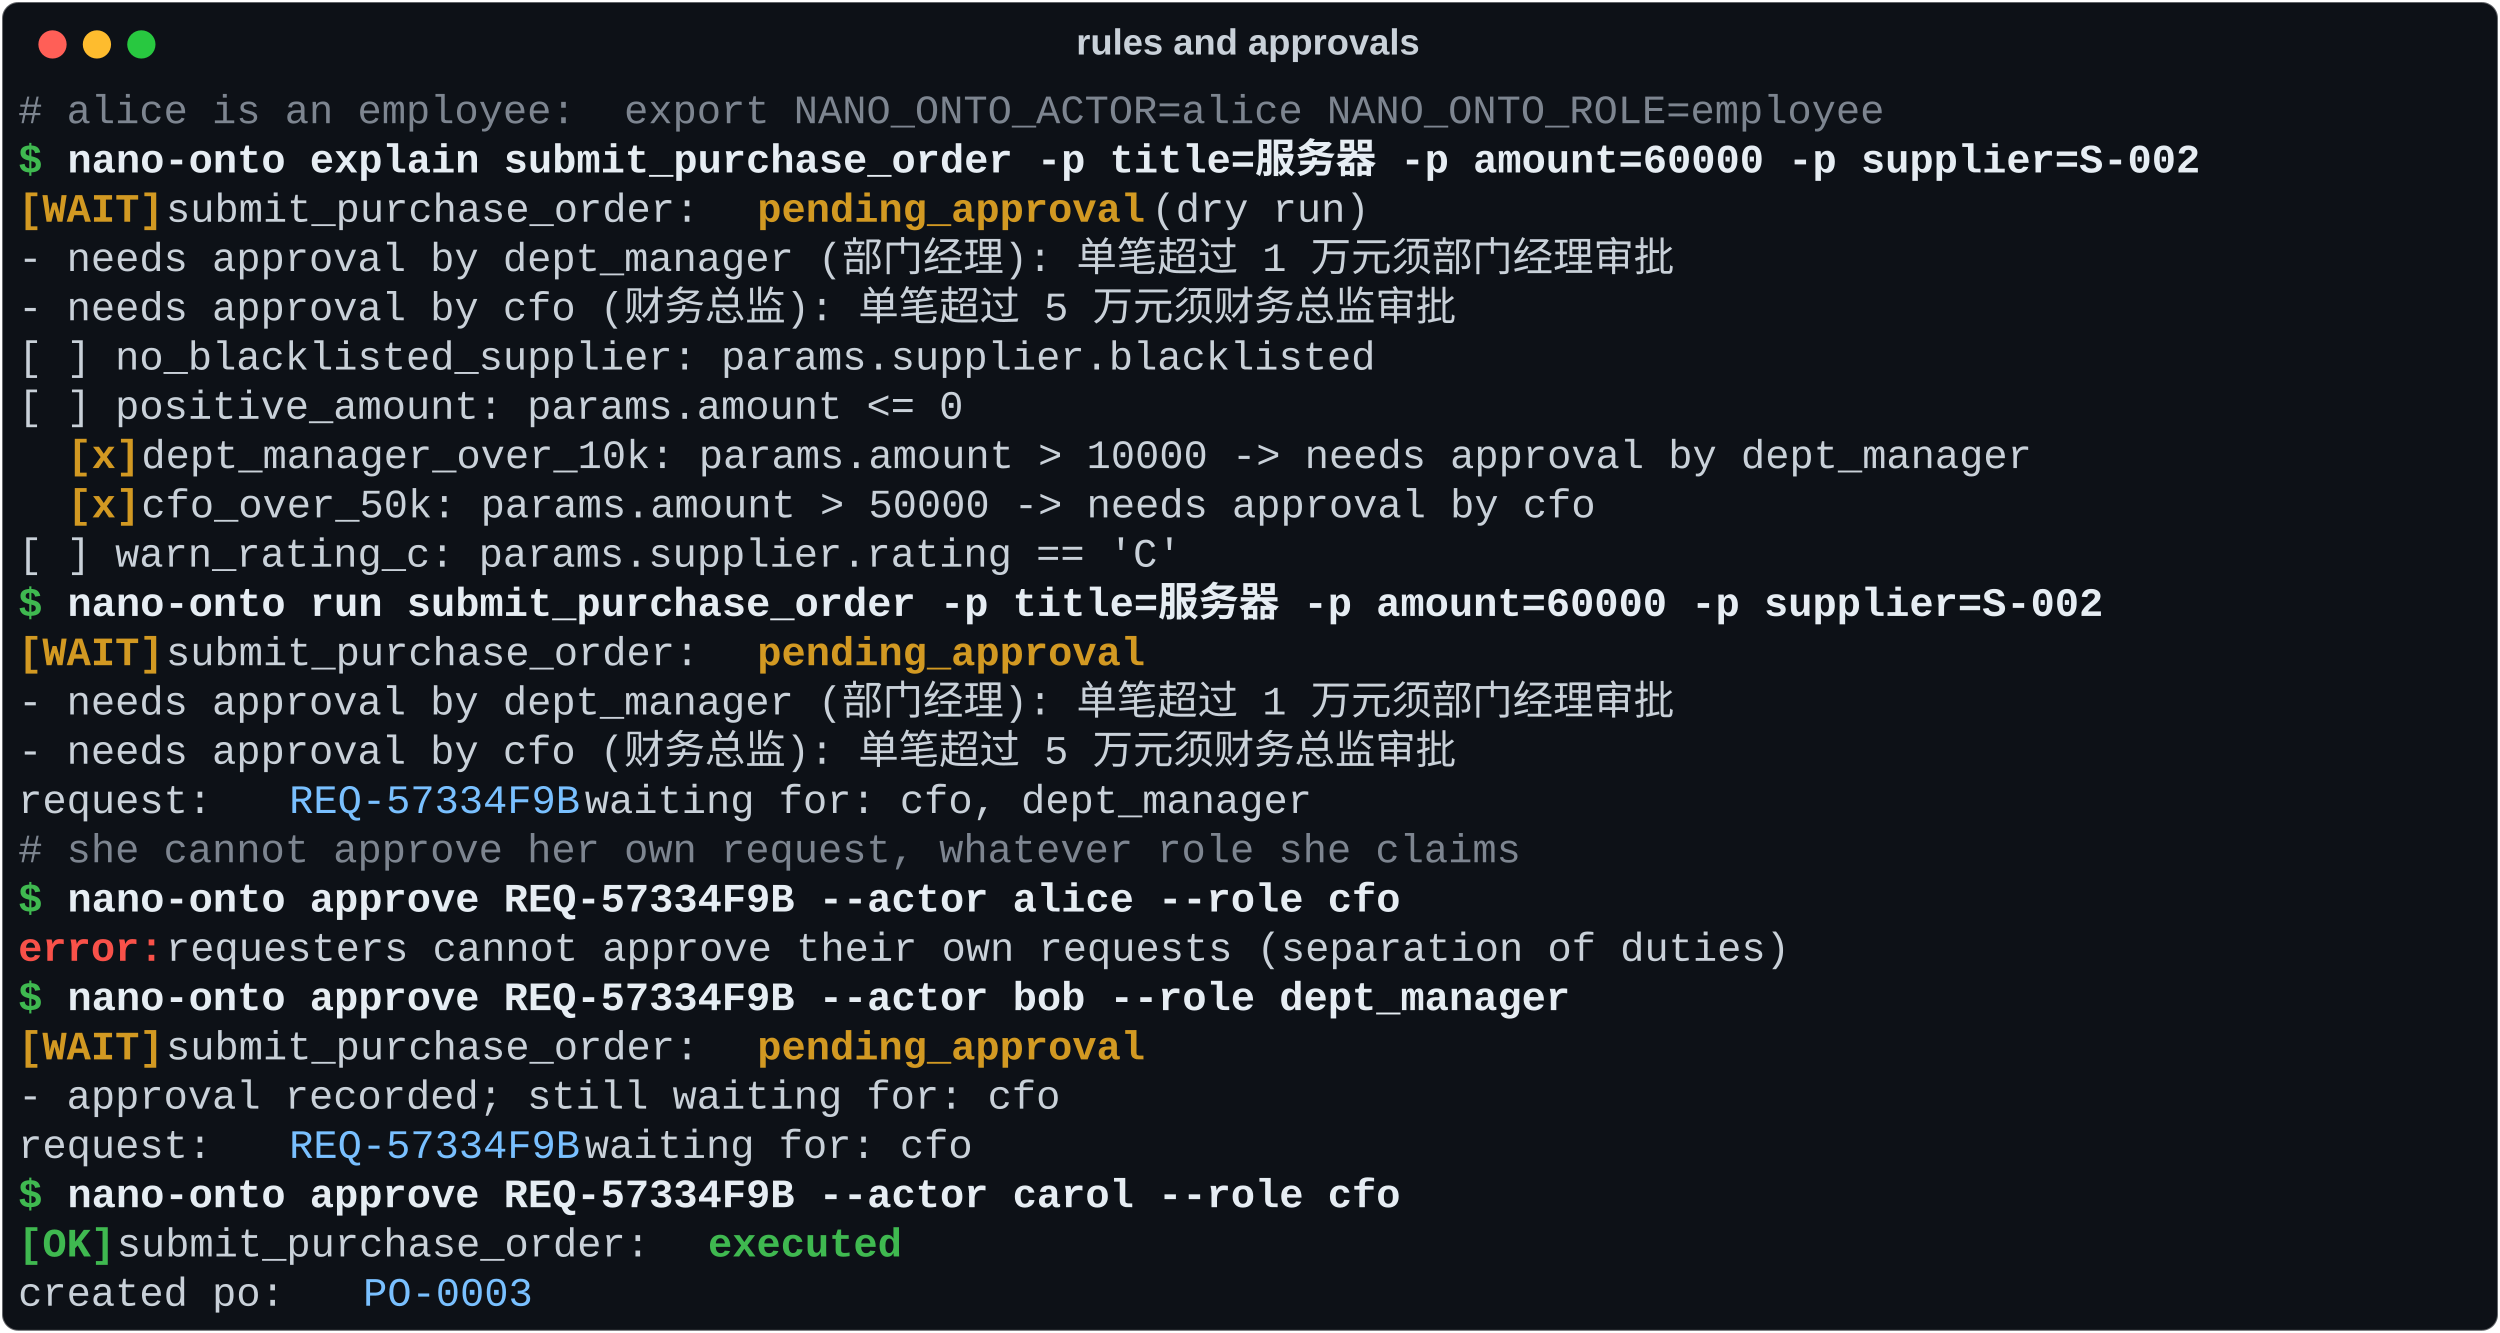
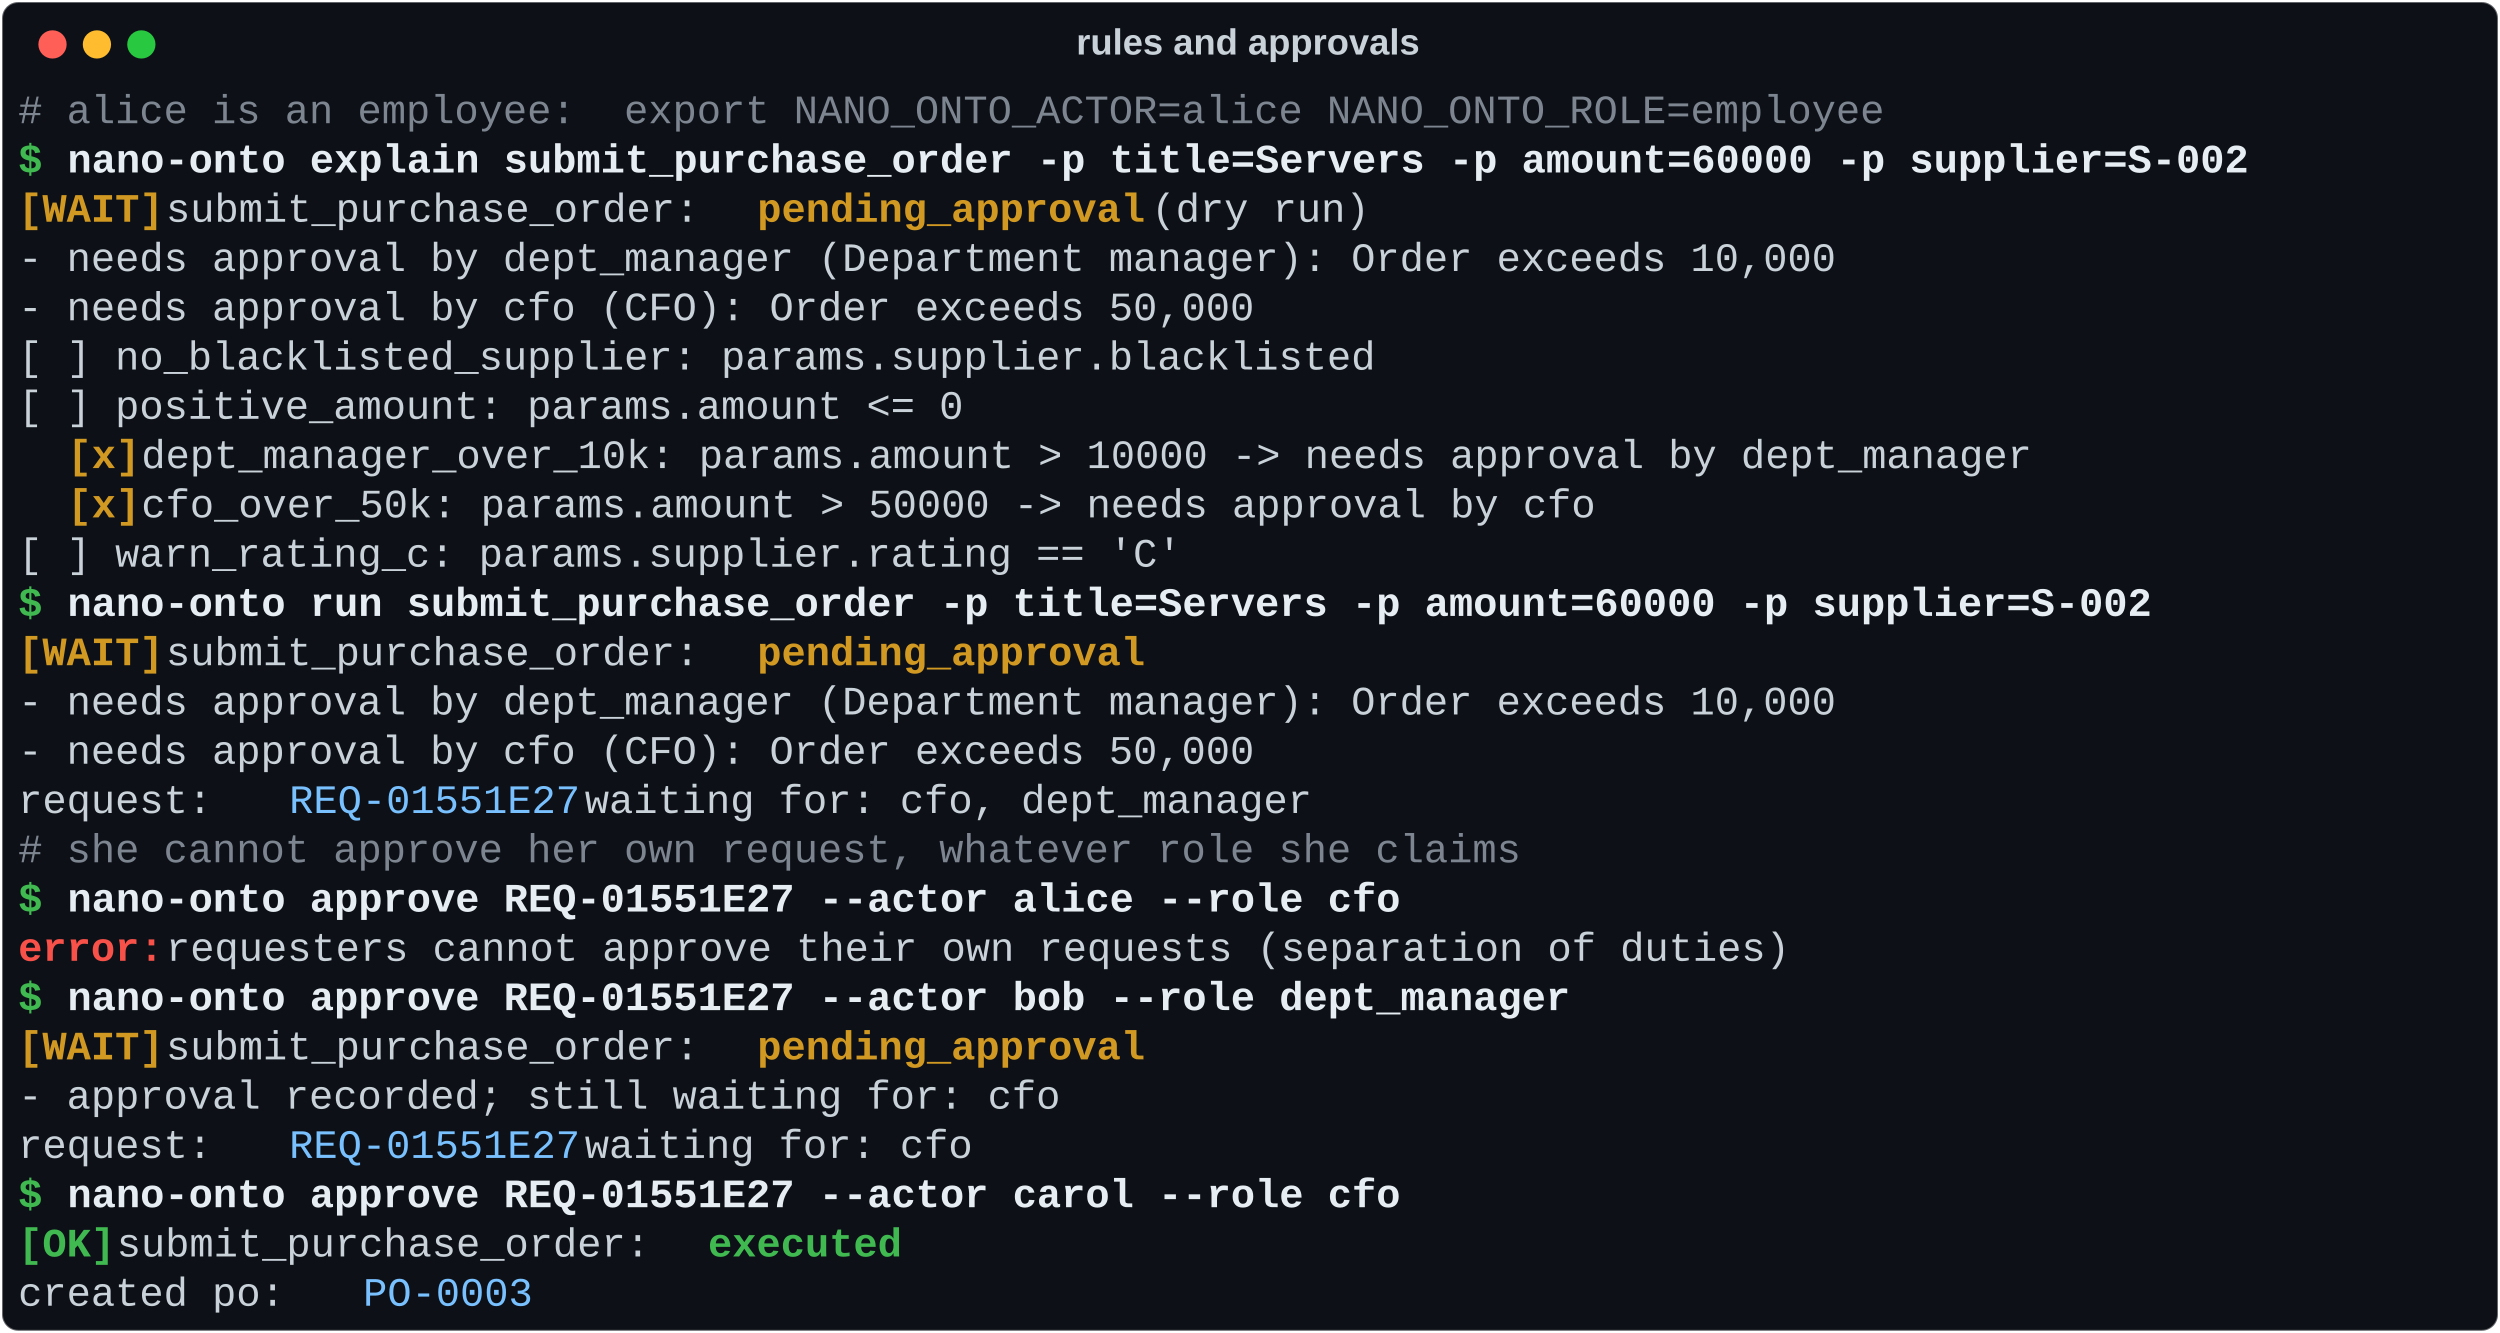
<svg xmlns="http://www.w3.org/2000/svg" class="rich-terminal" viewBox="0 0 1238 660.0">
  <style>

    
    

-     .terminal-2137533398-matrix {
+     .terminal-2812394242-matrix {
        font-family: ui-monospace, SFMono-Regular, Menlo, Consolas, Liberation Mono, monospace;
        font-size: 20px;
        line-height: 24.4px;
        font-variant-east-asian: full-width;
    }

-     .terminal-2137533398-title {
+     .terminal-2812394242-title {
        font-size: 18px;
        font-weight: bold;
        font-family: arial;
    }

-     .terminal-2137533398-r1 { fill: #7d8590 }
- .terminal-2137533398-r2 { fill: #c9d1d9 }
- .terminal-2137533398-r3 { fill: #3fb950;font-weight: bold }
- .terminal-2137533398-r4 { fill: #e6edf3;font-weight: bold }
- .terminal-2137533398-r5 { fill: #d29922;font-weight: bold }
- .terminal-2137533398-r6 { fill: #79c0ff }
- .terminal-2137533398-r7 { fill: #f85149;font-weight: bold }
+     .terminal-2812394242-r1 { fill: #7d8590 }
+ .terminal-2812394242-r2 { fill: #c9d1d9 }
+ .terminal-2812394242-r3 { fill: #3fb950;font-weight: bold }
+ .terminal-2812394242-r4 { fill: #e6edf3;font-weight: bold }
+ .terminal-2812394242-r5 { fill: #d29922;font-weight: bold }
+ .terminal-2812394242-r6 { fill: #79c0ff }
+ .terminal-2812394242-r7 { fill: #f85149;font-weight: bold }
    </style>
  <defs>
-     <clipPath id="terminal-2137533398-clip-terminal">
+     <clipPath id="terminal-2812394242-clip-terminal">
      <rect x="0" y="0" width="1219.0" height="609.0" />
    </clipPath>
-     <clipPath id="terminal-2137533398-line-0">
+     <clipPath id="terminal-2812394242-line-0">
      <rect x="0" y="1.5" width="1220" height="24.65" />
    </clipPath>
-     <clipPath id="terminal-2137533398-line-1">
+     <clipPath id="terminal-2812394242-line-1">
      <rect x="0" y="25.9" width="1220" height="24.65" />
    </clipPath>
-     <clipPath id="terminal-2137533398-line-2">
+     <clipPath id="terminal-2812394242-line-2">
      <rect x="0" y="50.3" width="1220" height="24.65" />
    </clipPath>
-     <clipPath id="terminal-2137533398-line-3">
+     <clipPath id="terminal-2812394242-line-3">
      <rect x="0" y="74.7" width="1220" height="24.65" />
    </clipPath>
-     <clipPath id="terminal-2137533398-line-4">
+     <clipPath id="terminal-2812394242-line-4">
      <rect x="0" y="99.1" width="1220" height="24.65" />
    </clipPath>
-     <clipPath id="terminal-2137533398-line-5">
+     <clipPath id="terminal-2812394242-line-5">
      <rect x="0" y="123.5" width="1220" height="24.65" />
    </clipPath>
-     <clipPath id="terminal-2137533398-line-6">
+     <clipPath id="terminal-2812394242-line-6">
      <rect x="0" y="147.9" width="1220" height="24.65" />
    </clipPath>
-     <clipPath id="terminal-2137533398-line-7">
+     <clipPath id="terminal-2812394242-line-7">
      <rect x="0" y="172.3" width="1220" height="24.65" />
    </clipPath>
-     <clipPath id="terminal-2137533398-line-8">
+     <clipPath id="terminal-2812394242-line-8">
      <rect x="0" y="196.7" width="1220" height="24.65" />
    </clipPath>
-     <clipPath id="terminal-2137533398-line-9">
+     <clipPath id="terminal-2812394242-line-9">
      <rect x="0" y="221.1" width="1220" height="24.65" />
    </clipPath>
-     <clipPath id="terminal-2137533398-line-10">
+     <clipPath id="terminal-2812394242-line-10">
      <rect x="0" y="245.5" width="1220" height="24.65" />
    </clipPath>
-     <clipPath id="terminal-2137533398-line-11">
+     <clipPath id="terminal-2812394242-line-11">
      <rect x="0" y="269.9" width="1220" height="24.65" />
    </clipPath>
-     <clipPath id="terminal-2137533398-line-12">
+     <clipPath id="terminal-2812394242-line-12">
      <rect x="0" y="294.3" width="1220" height="24.65" />
    </clipPath>
-     <clipPath id="terminal-2137533398-line-13">
+     <clipPath id="terminal-2812394242-line-13">
      <rect x="0" y="318.7" width="1220" height="24.65" />
    </clipPath>
-     <clipPath id="terminal-2137533398-line-14">
+     <clipPath id="terminal-2812394242-line-14">
      <rect x="0" y="343.1" width="1220" height="24.65" />
    </clipPath>
-     <clipPath id="terminal-2137533398-line-15">
+     <clipPath id="terminal-2812394242-line-15">
      <rect x="0" y="367.5" width="1220" height="24.65" />
    </clipPath>
-     <clipPath id="terminal-2137533398-line-16">
+     <clipPath id="terminal-2812394242-line-16">
      <rect x="0" y="391.9" width="1220" height="24.65" />
    </clipPath>
-     <clipPath id="terminal-2137533398-line-17">
+     <clipPath id="terminal-2812394242-line-17">
      <rect x="0" y="416.3" width="1220" height="24.65" />
    </clipPath>
-     <clipPath id="terminal-2137533398-line-18">
+     <clipPath id="terminal-2812394242-line-18">
      <rect x="0" y="440.7" width="1220" height="24.65" />
    </clipPath>
-     <clipPath id="terminal-2137533398-line-19">
+     <clipPath id="terminal-2812394242-line-19">
      <rect x="0" y="465.1" width="1220" height="24.65" />
    </clipPath>
-     <clipPath id="terminal-2137533398-line-20">
+     <clipPath id="terminal-2812394242-line-20">
      <rect x="0" y="489.5" width="1220" height="24.65" />
    </clipPath>
-     <clipPath id="terminal-2137533398-line-21">
+     <clipPath id="terminal-2812394242-line-21">
      <rect x="0" y="513.9" width="1220" height="24.65" />
    </clipPath>
-     <clipPath id="terminal-2137533398-line-22">
+     <clipPath id="terminal-2812394242-line-22">
      <rect x="0" y="538.3" width="1220" height="24.65" />
    </clipPath>
-     <clipPath id="terminal-2137533398-line-23">
+     <clipPath id="terminal-2812394242-line-23">
      <rect x="0" y="562.7" width="1220" height="24.65" />
    </clipPath>
  </defs>
  <rect fill="#0d1117" stroke="rgba(255,255,255,0.35)" stroke-width="1" x="1" y="1" width="1236" height="658" rx="8" />
-   <text class="terminal-2137533398-title" fill="#c9d1d9" text-anchor="middle" x="618" y="27">rules and approvals</text>
+   <text class="terminal-2812394242-title" fill="#c9d1d9" text-anchor="middle" x="618" y="27">rules and approvals</text>
  <g transform="translate(26,22)">
    <circle cx="0" cy="0" r="7" fill="#ff5f57" />
    <circle cx="22" cy="0" r="7" fill="#febc2e" />
    <circle cx="44" cy="0" r="7" fill="#28c840" />
  </g>
-   <g transform="translate(9, 41)" clip-path="url(#terminal-2137533398-clip-terminal)">
-     <g class="terminal-2137533398-matrix">
-       <text class="terminal-2137533398-r1" x="0" y="20" textLength="939.4" clip-path="url(#terminal-2137533398-line-0)"># alice is an employee:  export NANO_ONTO_ACTOR=alice NANO_ONTO_ROLE=employee</text>
-       <text class="terminal-2137533398-r2" x="1220" y="20" textLength="12.2" clip-path="url(#terminal-2137533398-line-0)">
- </text>
-       <text class="terminal-2137533398-r3" x="0" y="44.4" textLength="24.4" clip-path="url(#terminal-2137533398-line-1)">$ </text>
-       <text class="terminal-2137533398-r4" x="24.4" y="44.4" textLength="1049.2" clip-path="url(#terminal-2137533398-line-1)">nano-onto explain submit_purchase_order -p title=服务器 -p amount=60000 -p supplier=S-002</text>
-       <text class="terminal-2137533398-r2" x="1220" y="44.4" textLength="12.2" clip-path="url(#terminal-2137533398-line-1)">
- </text>
-       <text class="terminal-2137533398-r5" x="0" y="68.8" textLength="73.2" clip-path="url(#terminal-2137533398-line-2)">[WAIT]</text>
-       <text class="terminal-2137533398-r2" x="73.2" y="68.8" textLength="292.8" clip-path="url(#terminal-2137533398-line-2)"> submit_purchase_order: </text>
-       <text class="terminal-2137533398-r5" x="366" y="68.8" textLength="195.2" clip-path="url(#terminal-2137533398-line-2)">pending_approval</text>
-       <text class="terminal-2137533398-r2" x="561.2" y="68.8" textLength="122" clip-path="url(#terminal-2137533398-line-2)"> (dry run)</text>
-       <text class="terminal-2137533398-r2" x="1220" y="68.8" textLength="12.2" clip-path="url(#terminal-2137533398-line-2)">
- </text>
-       <text class="terminal-2137533398-r2" x="0" y="93.2" textLength="719.8" clip-path="url(#terminal-2137533398-line-3)">  - needs approval by dept_manager (部门经理): 单笔超过 1 万元须部门经理审批</text>
-       <text class="terminal-2137533398-r2" x="1220" y="93.2" textLength="12.2" clip-path="url(#terminal-2137533398-line-3)">
- </text>
-       <text class="terminal-2137533398-r2" x="0" y="117.6" textLength="610" clip-path="url(#terminal-2137533398-line-4)">  - needs approval by cfo (财务总监): 单笔超过 5 万元须财务总监审批</text>
-       <text class="terminal-2137533398-r2" x="1220" y="117.6" textLength="12.2" clip-path="url(#terminal-2137533398-line-4)">
- </text>
-       <text class="terminal-2137533398-r2" x="0" y="142" textLength="707.6" clip-path="url(#terminal-2137533398-line-5)">  [ ] no_blacklisted_supplier: params.supplier.blacklisted</text>
-       <text class="terminal-2137533398-r2" x="1220" y="142" textLength="12.2" clip-path="url(#terminal-2137533398-line-5)">
- </text>
-       <text class="terminal-2137533398-r2" x="0" y="166.4" textLength="500.2" clip-path="url(#terminal-2137533398-line-6)">  [ ] positive_amount: params.amount &lt;= 0</text>
-       <text class="terminal-2137533398-r2" x="1220" y="166.4" textLength="12.2" clip-path="url(#terminal-2137533398-line-6)">
- </text>
-       <text class="terminal-2137533398-r5" x="24.4" y="190.8" textLength="36.6" clip-path="url(#terminal-2137533398-line-7)">[x]</text>
-       <text class="terminal-2137533398-r2" x="61" y="190.8" textLength="963.8" clip-path="url(#terminal-2137533398-line-7)"> dept_manager_over_10k: params.amount &gt; 10000 -&gt; needs approval by dept_manager</text>
-       <text class="terminal-2137533398-r2" x="1220" y="190.8" textLength="12.2" clip-path="url(#terminal-2137533398-line-7)">
- </text>
-       <text class="terminal-2137533398-r5" x="24.4" y="215.2" textLength="36.6" clip-path="url(#terminal-2137533398-line-8)">[x]</text>
-       <text class="terminal-2137533398-r2" x="61" y="215.2" textLength="744.2" clip-path="url(#terminal-2137533398-line-8)"> cfo_over_50k: params.amount &gt; 50000 -&gt; needs approval by cfo</text>
-       <text class="terminal-2137533398-r2" x="1220" y="215.2" textLength="12.2" clip-path="url(#terminal-2137533398-line-8)">
- </text>
-       <text class="terminal-2137533398-r2" x="0" y="239.6" textLength="610" clip-path="url(#terminal-2137533398-line-9)">  [ ] warn_rating_c: params.supplier.rating == 'C'</text>
-       <text class="terminal-2137533398-r2" x="1220" y="239.6" textLength="12.2" clip-path="url(#terminal-2137533398-line-9)">
- </text>
-       <text class="terminal-2137533398-r3" x="0" y="264" textLength="24.4" clip-path="url(#terminal-2137533398-line-10)">$ </text>
-       <text class="terminal-2137533398-r4" x="24.4" y="264" textLength="1000.4" clip-path="url(#terminal-2137533398-line-10)">nano-onto run submit_purchase_order -p title=服务器 -p amount=60000 -p supplier=S-002</text>
-       <text class="terminal-2137533398-r2" x="1220" y="264" textLength="12.2" clip-path="url(#terminal-2137533398-line-10)">
- </text>
-       <text class="terminal-2137533398-r5" x="0" y="288.4" textLength="73.2" clip-path="url(#terminal-2137533398-line-11)">[WAIT]</text>
-       <text class="terminal-2137533398-r2" x="73.2" y="288.4" textLength="292.8" clip-path="url(#terminal-2137533398-line-11)"> submit_purchase_order: </text>
-       <text class="terminal-2137533398-r5" x="366" y="288.4" textLength="195.2" clip-path="url(#terminal-2137533398-line-11)">pending_approval</text>
-       <text class="terminal-2137533398-r2" x="1220" y="288.4" textLength="12.2" clip-path="url(#terminal-2137533398-line-11)">
- </text>
-       <text class="terminal-2137533398-r2" x="0" y="312.8" textLength="719.8" clip-path="url(#terminal-2137533398-line-12)">  - needs approval by dept_manager (部门经理): 单笔超过 1 万元须部门经理审批</text>
-       <text class="terminal-2137533398-r2" x="1220" y="312.8" textLength="12.2" clip-path="url(#terminal-2137533398-line-12)">
- </text>
-       <text class="terminal-2137533398-r2" x="0" y="337.2" textLength="610" clip-path="url(#terminal-2137533398-line-13)">  - needs approval by cfo (财务总监): 单笔超过 5 万元须财务总监审批</text>
-       <text class="terminal-2137533398-r2" x="1220" y="337.2" textLength="12.2" clip-path="url(#terminal-2137533398-line-13)">
- </text>
-       <text class="terminal-2137533398-r2" x="0" y="361.6" textLength="134.2" clip-path="url(#terminal-2137533398-line-14)">  request: </text>
-       <text class="terminal-2137533398-r6" x="134.2" y="361.6" textLength="146.4" clip-path="url(#terminal-2137533398-line-14)">REQ-57334F9B</text>
-       <text class="terminal-2137533398-r2" x="280.6" y="361.6" textLength="390.4" clip-path="url(#terminal-2137533398-line-14)">  waiting for: cfo, dept_manager</text>
-       <text class="terminal-2137533398-r2" x="1220" y="361.6" textLength="12.2" clip-path="url(#terminal-2137533398-line-14)">
- </text>
-       <text class="terminal-2137533398-r1" x="0" y="386" textLength="756.4" clip-path="url(#terminal-2137533398-line-15)"># she cannot approve her own request, whatever role she claims</text>
-       <text class="terminal-2137533398-r2" x="1220" y="386" textLength="12.2" clip-path="url(#terminal-2137533398-line-15)">
- </text>
-       <text class="terminal-2137533398-r3" x="0" y="410.4" textLength="24.4" clip-path="url(#terminal-2137533398-line-16)">$ </text>
-       <text class="terminal-2137533398-r4" x="24.4" y="410.4" textLength="671" clip-path="url(#terminal-2137533398-line-16)">nano-onto approve REQ-57334F9B --actor alice --role cfo</text>
-       <text class="terminal-2137533398-r2" x="1220" y="410.4" textLength="12.2" clip-path="url(#terminal-2137533398-line-16)">
- </text>
-       <text class="terminal-2137533398-r7" x="0" y="434.8" textLength="73.2" clip-path="url(#terminal-2137533398-line-17)">error:</text>
-       <text class="terminal-2137533398-r2" x="73.2" y="434.8" textLength="829.6" clip-path="url(#terminal-2137533398-line-17)"> requesters cannot approve their own requests (separation of duties)</text>
-       <text class="terminal-2137533398-r2" x="1220" y="434.8" textLength="12.2" clip-path="url(#terminal-2137533398-line-17)">
- </text>
-       <text class="terminal-2137533398-r3" x="0" y="459.2" textLength="24.4" clip-path="url(#terminal-2137533398-line-18)">$ </text>
-       <text class="terminal-2137533398-r4" x="24.4" y="459.2" textLength="756.4" clip-path="url(#terminal-2137533398-line-18)">nano-onto approve REQ-57334F9B --actor bob --role dept_manager</text>
-       <text class="terminal-2137533398-r2" x="1220" y="459.2" textLength="12.2" clip-path="url(#terminal-2137533398-line-18)">
- </text>
-       <text class="terminal-2137533398-r5" x="0" y="483.6" textLength="73.2" clip-path="url(#terminal-2137533398-line-19)">[WAIT]</text>
-       <text class="terminal-2137533398-r2" x="73.2" y="483.6" textLength="292.8" clip-path="url(#terminal-2137533398-line-19)"> submit_purchase_order: </text>
-       <text class="terminal-2137533398-r5" x="366" y="483.6" textLength="195.2" clip-path="url(#terminal-2137533398-line-19)">pending_approval</text>
-       <text class="terminal-2137533398-r2" x="1220" y="483.6" textLength="12.2" clip-path="url(#terminal-2137533398-line-19)">
- </text>
-       <text class="terminal-2137533398-r2" x="0" y="508" textLength="549" clip-path="url(#terminal-2137533398-line-20)">  - approval recorded; still waiting for: cfo</text>
-       <text class="terminal-2137533398-r2" x="1220" y="508" textLength="12.2" clip-path="url(#terminal-2137533398-line-20)">
- </text>
-       <text class="terminal-2137533398-r2" x="0" y="532.4" textLength="134.2" clip-path="url(#terminal-2137533398-line-21)">  request: </text>
-       <text class="terminal-2137533398-r6" x="134.2" y="532.4" textLength="146.4" clip-path="url(#terminal-2137533398-line-21)">REQ-57334F9B</text>
-       <text class="terminal-2137533398-r2" x="280.6" y="532.4" textLength="219.6" clip-path="url(#terminal-2137533398-line-21)">  waiting for: cfo</text>
-       <text class="terminal-2137533398-r2" x="1220" y="532.4" textLength="12.2" clip-path="url(#terminal-2137533398-line-21)">
- </text>
-       <text class="terminal-2137533398-r3" x="0" y="556.8" textLength="24.4" clip-path="url(#terminal-2137533398-line-22)">$ </text>
-       <text class="terminal-2137533398-r4" x="24.4" y="556.8" textLength="671" clip-path="url(#terminal-2137533398-line-22)">nano-onto approve REQ-57334F9B --actor carol --role cfo</text>
-       <text class="terminal-2137533398-r2" x="1220" y="556.8" textLength="12.2" clip-path="url(#terminal-2137533398-line-22)">
- </text>
-       <text class="terminal-2137533398-r3" x="0" y="581.2" textLength="48.8" clip-path="url(#terminal-2137533398-line-23)">[OK]</text>
-       <text class="terminal-2137533398-r2" x="48.8" y="581.2" textLength="292.8" clip-path="url(#terminal-2137533398-line-23)"> submit_purchase_order: </text>
-       <text class="terminal-2137533398-r3" x="341.6" y="581.2" textLength="97.6" clip-path="url(#terminal-2137533398-line-23)">executed</text>
-       <text class="terminal-2137533398-r2" x="1220" y="581.2" textLength="12.2" clip-path="url(#terminal-2137533398-line-23)">
- </text>
-       <text class="terminal-2137533398-r2" x="0" y="605.6" textLength="170.8" clip-path="url(#terminal-2137533398-line-24)">  created po: </text>
-       <text class="terminal-2137533398-r6" x="170.8" y="605.6" textLength="85.4" clip-path="url(#terminal-2137533398-line-24)">PO-0003</text>
-       <text class="terminal-2137533398-r2" x="1220" y="605.6" textLength="12.2" clip-path="url(#terminal-2137533398-line-24)">
+   <g transform="translate(9, 41)" clip-path="url(#terminal-2812394242-clip-terminal)">
+     <g class="terminal-2812394242-matrix">
+       <text class="terminal-2812394242-r1" x="0" y="20" textLength="939.4" clip-path="url(#terminal-2812394242-line-0)"># alice is an employee:  export NANO_ONTO_ACTOR=alice NANO_ONTO_ROLE=employee</text>
+       <text class="terminal-2812394242-r2" x="1220" y="20" textLength="12.2" clip-path="url(#terminal-2812394242-line-0)">
+ </text>
+       <text class="terminal-2812394242-r3" x="0" y="44.4" textLength="24.4" clip-path="url(#terminal-2812394242-line-1)">$ </text>
+       <text class="terminal-2812394242-r4" x="24.4" y="44.4" textLength="1098" clip-path="url(#terminal-2812394242-line-1)">nano-onto explain submit_purchase_order -p title=Servers -p amount=60000 -p supplier=S-002</text>
+       <text class="terminal-2812394242-r2" x="1220" y="44.4" textLength="12.2" clip-path="url(#terminal-2812394242-line-1)">
+ </text>
+       <text class="terminal-2812394242-r5" x="0" y="68.8" textLength="73.2" clip-path="url(#terminal-2812394242-line-2)">[WAIT]</text>
+       <text class="terminal-2812394242-r2" x="73.2" y="68.8" textLength="292.8" clip-path="url(#terminal-2812394242-line-2)"> submit_purchase_order: </text>
+       <text class="terminal-2812394242-r5" x="366" y="68.8" textLength="195.2" clip-path="url(#terminal-2812394242-line-2)">pending_approval</text>
+       <text class="terminal-2812394242-r2" x="561.2" y="68.8" textLength="122" clip-path="url(#terminal-2812394242-line-2)"> (dry run)</text>
+       <text class="terminal-2812394242-r2" x="1220" y="68.8" textLength="12.2" clip-path="url(#terminal-2812394242-line-2)">
+ </text>
+       <text class="terminal-2812394242-r2" x="0" y="93.2" textLength="939.4" clip-path="url(#terminal-2812394242-line-3)">  - needs approval by dept_manager (Department manager): Order exceeds 10,000</text>
+       <text class="terminal-2812394242-r2" x="1220" y="93.2" textLength="12.2" clip-path="url(#terminal-2812394242-line-3)">
+ </text>
+       <text class="terminal-2812394242-r2" x="0" y="117.6" textLength="646.6" clip-path="url(#terminal-2812394242-line-4)">  - needs approval by cfo (CFO): Order exceeds 50,000</text>
+       <text class="terminal-2812394242-r2" x="1220" y="117.6" textLength="12.2" clip-path="url(#terminal-2812394242-line-4)">
+ </text>
+       <text class="terminal-2812394242-r2" x="0" y="142" textLength="707.6" clip-path="url(#terminal-2812394242-line-5)">  [ ] no_blacklisted_supplier: params.supplier.blacklisted</text>
+       <text class="terminal-2812394242-r2" x="1220" y="142" textLength="12.2" clip-path="url(#terminal-2812394242-line-5)">
+ </text>
+       <text class="terminal-2812394242-r2" x="0" y="166.4" textLength="500.2" clip-path="url(#terminal-2812394242-line-6)">  [ ] positive_amount: params.amount &lt;= 0</text>
+       <text class="terminal-2812394242-r2" x="1220" y="166.4" textLength="12.2" clip-path="url(#terminal-2812394242-line-6)">
+ </text>
+       <text class="terminal-2812394242-r5" x="24.4" y="190.8" textLength="36.6" clip-path="url(#terminal-2812394242-line-7)">[x]</text>
+       <text class="terminal-2812394242-r2" x="61" y="190.8" textLength="963.8" clip-path="url(#terminal-2812394242-line-7)"> dept_manager_over_10k: params.amount &gt; 10000 -&gt; needs approval by dept_manager</text>
+       <text class="terminal-2812394242-r2" x="1220" y="190.8" textLength="12.2" clip-path="url(#terminal-2812394242-line-7)">
+ </text>
+       <text class="terminal-2812394242-r5" x="24.4" y="215.2" textLength="36.6" clip-path="url(#terminal-2812394242-line-8)">[x]</text>
+       <text class="terminal-2812394242-r2" x="61" y="215.2" textLength="744.2" clip-path="url(#terminal-2812394242-line-8)"> cfo_over_50k: params.amount &gt; 50000 -&gt; needs approval by cfo</text>
+       <text class="terminal-2812394242-r2" x="1220" y="215.2" textLength="12.2" clip-path="url(#terminal-2812394242-line-8)">
+ </text>
+       <text class="terminal-2812394242-r2" x="0" y="239.6" textLength="610" clip-path="url(#terminal-2812394242-line-9)">  [ ] warn_rating_c: params.supplier.rating == 'C'</text>
+       <text class="terminal-2812394242-r2" x="1220" y="239.6" textLength="12.2" clip-path="url(#terminal-2812394242-line-9)">
+ </text>
+       <text class="terminal-2812394242-r3" x="0" y="264" textLength="24.4" clip-path="url(#terminal-2812394242-line-10)">$ </text>
+       <text class="terminal-2812394242-r4" x="24.4" y="264" textLength="1049.2" clip-path="url(#terminal-2812394242-line-10)">nano-onto run submit_purchase_order -p title=Servers -p amount=60000 -p supplier=S-002</text>
+       <text class="terminal-2812394242-r2" x="1220" y="264" textLength="12.2" clip-path="url(#terminal-2812394242-line-10)">
+ </text>
+       <text class="terminal-2812394242-r5" x="0" y="288.4" textLength="73.2" clip-path="url(#terminal-2812394242-line-11)">[WAIT]</text>
+       <text class="terminal-2812394242-r2" x="73.2" y="288.4" textLength="292.8" clip-path="url(#terminal-2812394242-line-11)"> submit_purchase_order: </text>
+       <text class="terminal-2812394242-r5" x="366" y="288.4" textLength="195.2" clip-path="url(#terminal-2812394242-line-11)">pending_approval</text>
+       <text class="terminal-2812394242-r2" x="1220" y="288.4" textLength="12.2" clip-path="url(#terminal-2812394242-line-11)">
+ </text>
+       <text class="terminal-2812394242-r2" x="0" y="312.8" textLength="939.4" clip-path="url(#terminal-2812394242-line-12)">  - needs approval by dept_manager (Department manager): Order exceeds 10,000</text>
+       <text class="terminal-2812394242-r2" x="1220" y="312.8" textLength="12.2" clip-path="url(#terminal-2812394242-line-12)">
+ </text>
+       <text class="terminal-2812394242-r2" x="0" y="337.2" textLength="646.6" clip-path="url(#terminal-2812394242-line-13)">  - needs approval by cfo (CFO): Order exceeds 50,000</text>
+       <text class="terminal-2812394242-r2" x="1220" y="337.2" textLength="12.2" clip-path="url(#terminal-2812394242-line-13)">
+ </text>
+       <text class="terminal-2812394242-r2" x="0" y="361.6" textLength="134.2" clip-path="url(#terminal-2812394242-line-14)">  request: </text>
+       <text class="terminal-2812394242-r6" x="134.2" y="361.6" textLength="146.4" clip-path="url(#terminal-2812394242-line-14)">REQ-01551E27</text>
+       <text class="terminal-2812394242-r2" x="280.6" y="361.6" textLength="390.4" clip-path="url(#terminal-2812394242-line-14)">  waiting for: cfo, dept_manager</text>
+       <text class="terminal-2812394242-r2" x="1220" y="361.6" textLength="12.2" clip-path="url(#terminal-2812394242-line-14)">
+ </text>
+       <text class="terminal-2812394242-r1" x="0" y="386" textLength="756.4" clip-path="url(#terminal-2812394242-line-15)"># she cannot approve her own request, whatever role she claims</text>
+       <text class="terminal-2812394242-r2" x="1220" y="386" textLength="12.2" clip-path="url(#terminal-2812394242-line-15)">
+ </text>
+       <text class="terminal-2812394242-r3" x="0" y="410.4" textLength="24.4" clip-path="url(#terminal-2812394242-line-16)">$ </text>
+       <text class="terminal-2812394242-r4" x="24.4" y="410.4" textLength="671" clip-path="url(#terminal-2812394242-line-16)">nano-onto approve REQ-01551E27 --actor alice --role cfo</text>
+       <text class="terminal-2812394242-r2" x="1220" y="410.4" textLength="12.2" clip-path="url(#terminal-2812394242-line-16)">
+ </text>
+       <text class="terminal-2812394242-r7" x="0" y="434.8" textLength="73.2" clip-path="url(#terminal-2812394242-line-17)">error:</text>
+       <text class="terminal-2812394242-r2" x="73.2" y="434.8" textLength="829.6" clip-path="url(#terminal-2812394242-line-17)"> requesters cannot approve their own requests (separation of duties)</text>
+       <text class="terminal-2812394242-r2" x="1220" y="434.8" textLength="12.2" clip-path="url(#terminal-2812394242-line-17)">
+ </text>
+       <text class="terminal-2812394242-r3" x="0" y="459.2" textLength="24.4" clip-path="url(#terminal-2812394242-line-18)">$ </text>
+       <text class="terminal-2812394242-r4" x="24.4" y="459.2" textLength="756.4" clip-path="url(#terminal-2812394242-line-18)">nano-onto approve REQ-01551E27 --actor bob --role dept_manager</text>
+       <text class="terminal-2812394242-r2" x="1220" y="459.2" textLength="12.2" clip-path="url(#terminal-2812394242-line-18)">
+ </text>
+       <text class="terminal-2812394242-r5" x="0" y="483.6" textLength="73.2" clip-path="url(#terminal-2812394242-line-19)">[WAIT]</text>
+       <text class="terminal-2812394242-r2" x="73.2" y="483.6" textLength="292.8" clip-path="url(#terminal-2812394242-line-19)"> submit_purchase_order: </text>
+       <text class="terminal-2812394242-r5" x="366" y="483.6" textLength="195.2" clip-path="url(#terminal-2812394242-line-19)">pending_approval</text>
+       <text class="terminal-2812394242-r2" x="1220" y="483.6" textLength="12.2" clip-path="url(#terminal-2812394242-line-19)">
+ </text>
+       <text class="terminal-2812394242-r2" x="0" y="508" textLength="549" clip-path="url(#terminal-2812394242-line-20)">  - approval recorded; still waiting for: cfo</text>
+       <text class="terminal-2812394242-r2" x="1220" y="508" textLength="12.2" clip-path="url(#terminal-2812394242-line-20)">
+ </text>
+       <text class="terminal-2812394242-r2" x="0" y="532.4" textLength="134.2" clip-path="url(#terminal-2812394242-line-21)">  request: </text>
+       <text class="terminal-2812394242-r6" x="134.2" y="532.4" textLength="146.4" clip-path="url(#terminal-2812394242-line-21)">REQ-01551E27</text>
+       <text class="terminal-2812394242-r2" x="280.6" y="532.4" textLength="219.6" clip-path="url(#terminal-2812394242-line-21)">  waiting for: cfo</text>
+       <text class="terminal-2812394242-r2" x="1220" y="532.4" textLength="12.2" clip-path="url(#terminal-2812394242-line-21)">
+ </text>
+       <text class="terminal-2812394242-r3" x="0" y="556.8" textLength="24.4" clip-path="url(#terminal-2812394242-line-22)">$ </text>
+       <text class="terminal-2812394242-r4" x="24.4" y="556.8" textLength="671" clip-path="url(#terminal-2812394242-line-22)">nano-onto approve REQ-01551E27 --actor carol --role cfo</text>
+       <text class="terminal-2812394242-r2" x="1220" y="556.8" textLength="12.2" clip-path="url(#terminal-2812394242-line-22)">
+ </text>
+       <text class="terminal-2812394242-r3" x="0" y="581.2" textLength="48.8" clip-path="url(#terminal-2812394242-line-23)">[OK]</text>
+       <text class="terminal-2812394242-r2" x="48.8" y="581.2" textLength="292.8" clip-path="url(#terminal-2812394242-line-23)"> submit_purchase_order: </text>
+       <text class="terminal-2812394242-r3" x="341.6" y="581.2" textLength="97.6" clip-path="url(#terminal-2812394242-line-23)">executed</text>
+       <text class="terminal-2812394242-r2" x="1220" y="581.2" textLength="12.2" clip-path="url(#terminal-2812394242-line-23)">
+ </text>
+       <text class="terminal-2812394242-r2" x="0" y="605.6" textLength="170.8" clip-path="url(#terminal-2812394242-line-24)">  created po: </text>
+       <text class="terminal-2812394242-r6" x="170.8" y="605.6" textLength="85.4" clip-path="url(#terminal-2812394242-line-24)">PO-0003</text>
+       <text class="terminal-2812394242-r2" x="1220" y="605.6" textLength="12.2" clip-path="url(#terminal-2812394242-line-24)">
</text>
    </g>
  </g>
</svg>
